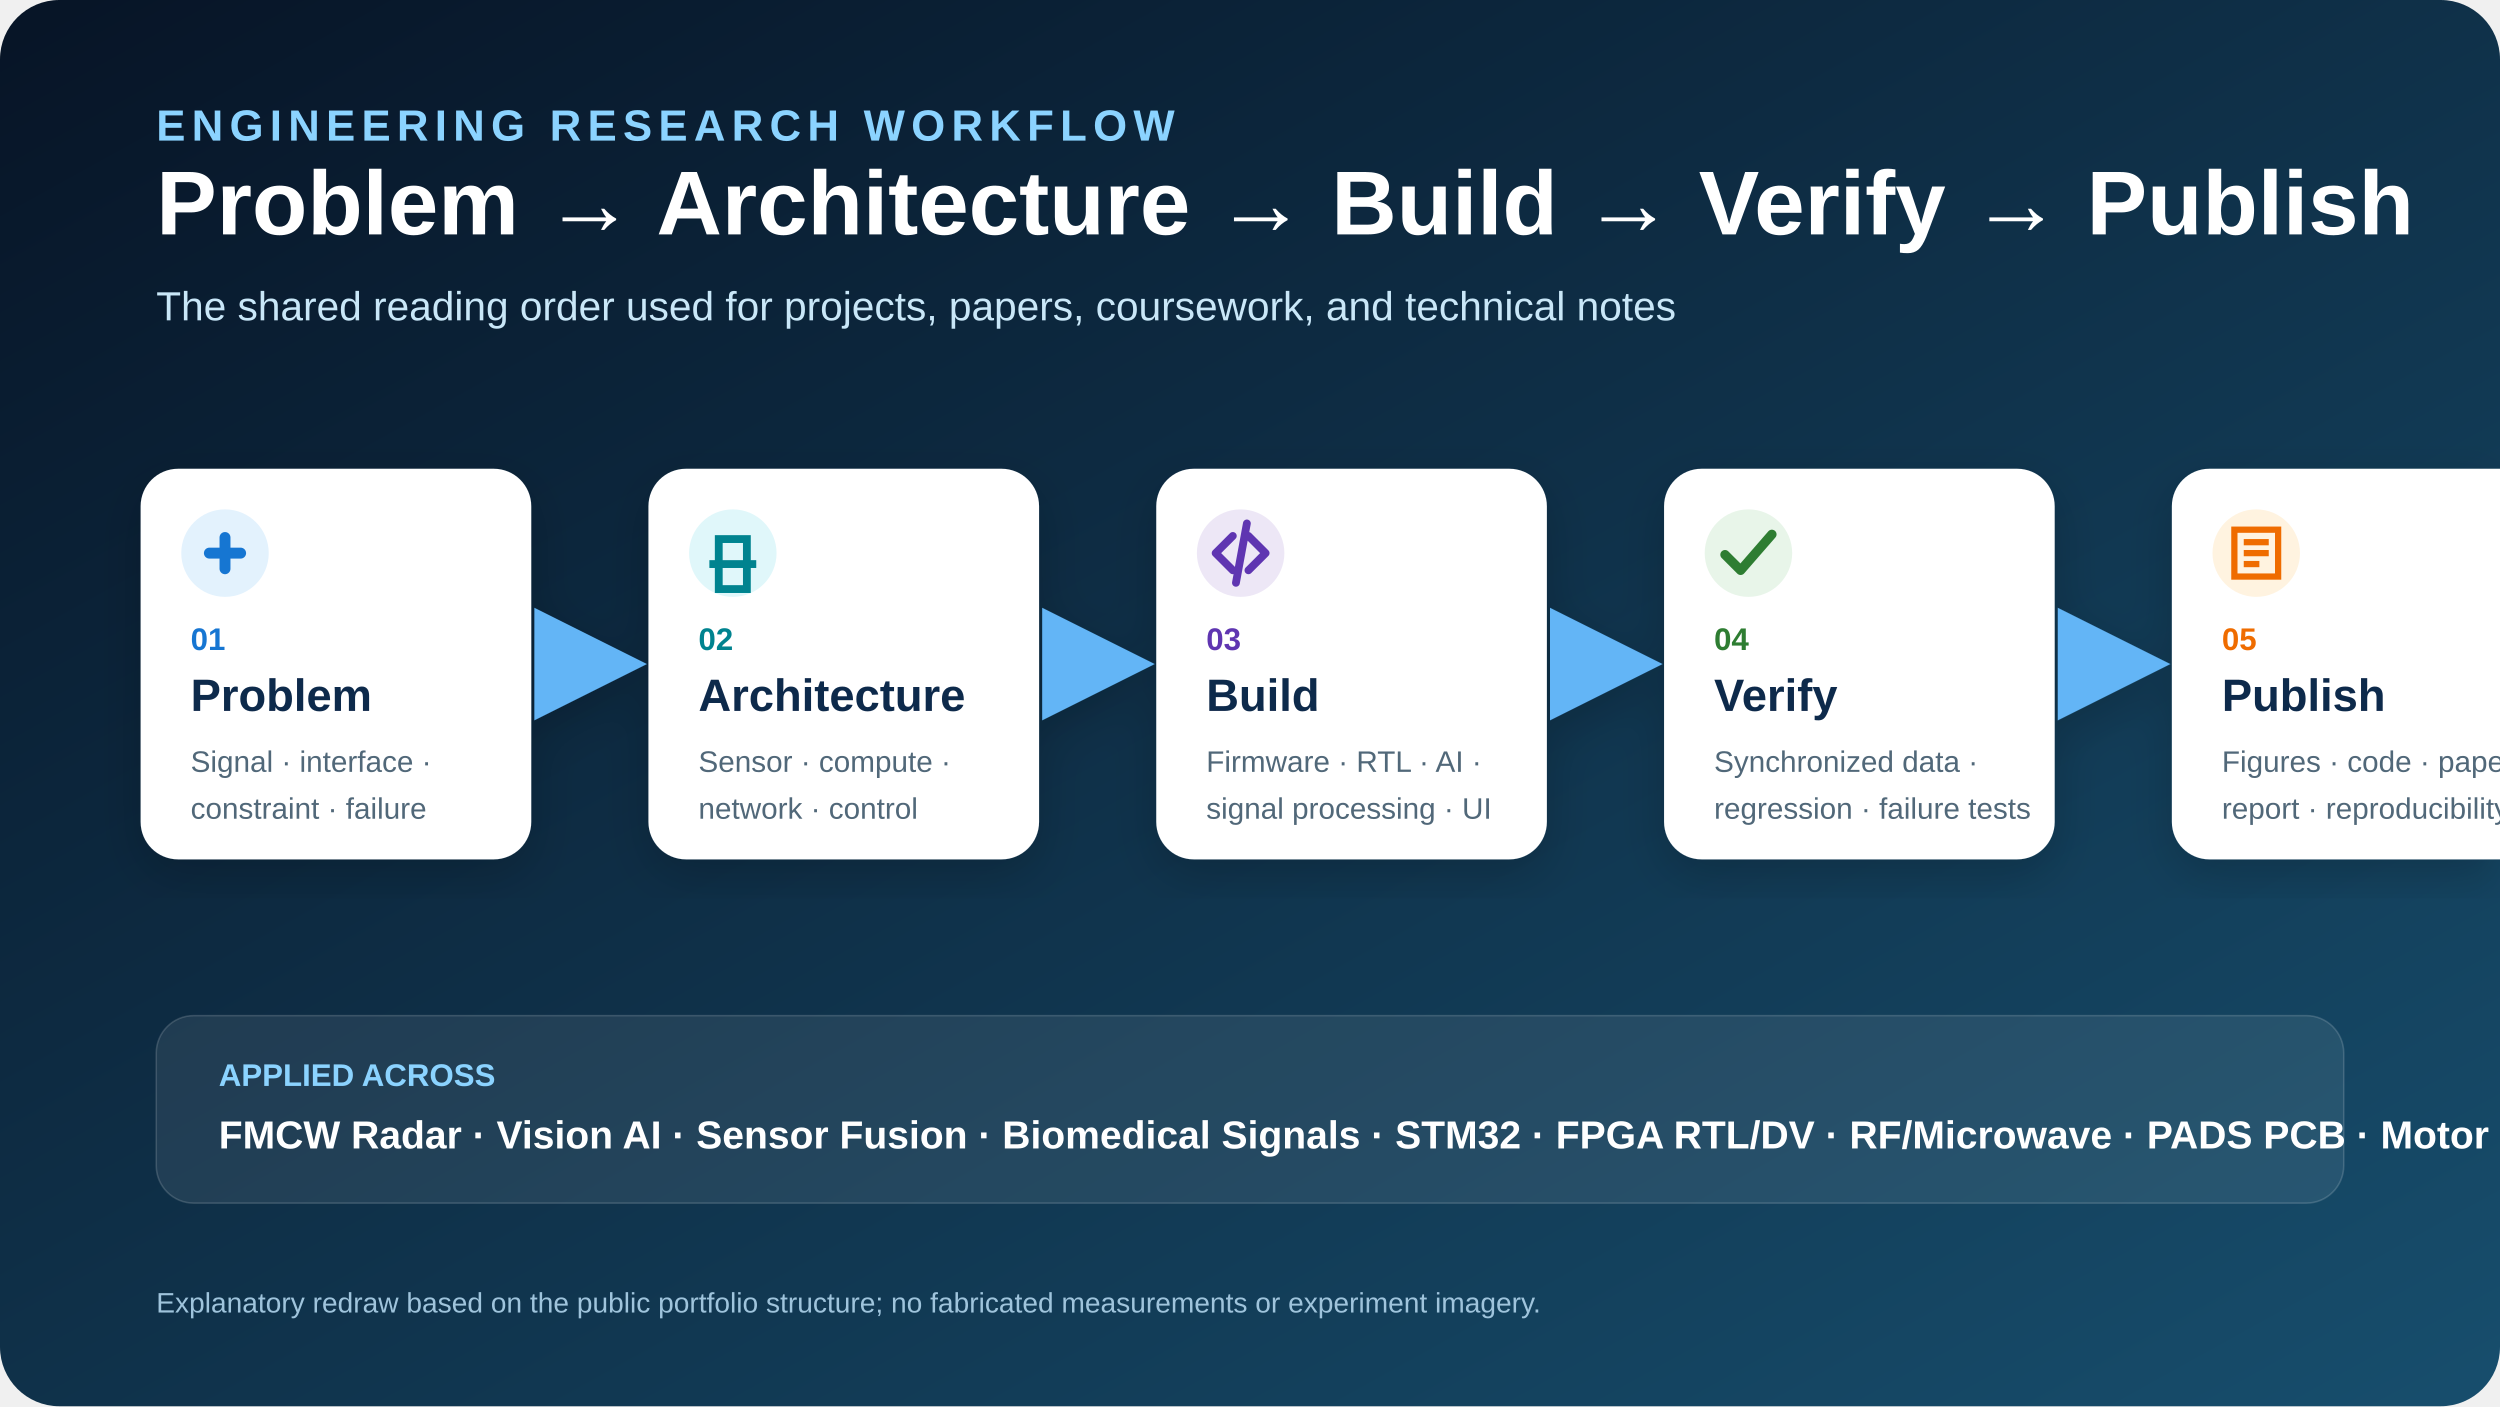
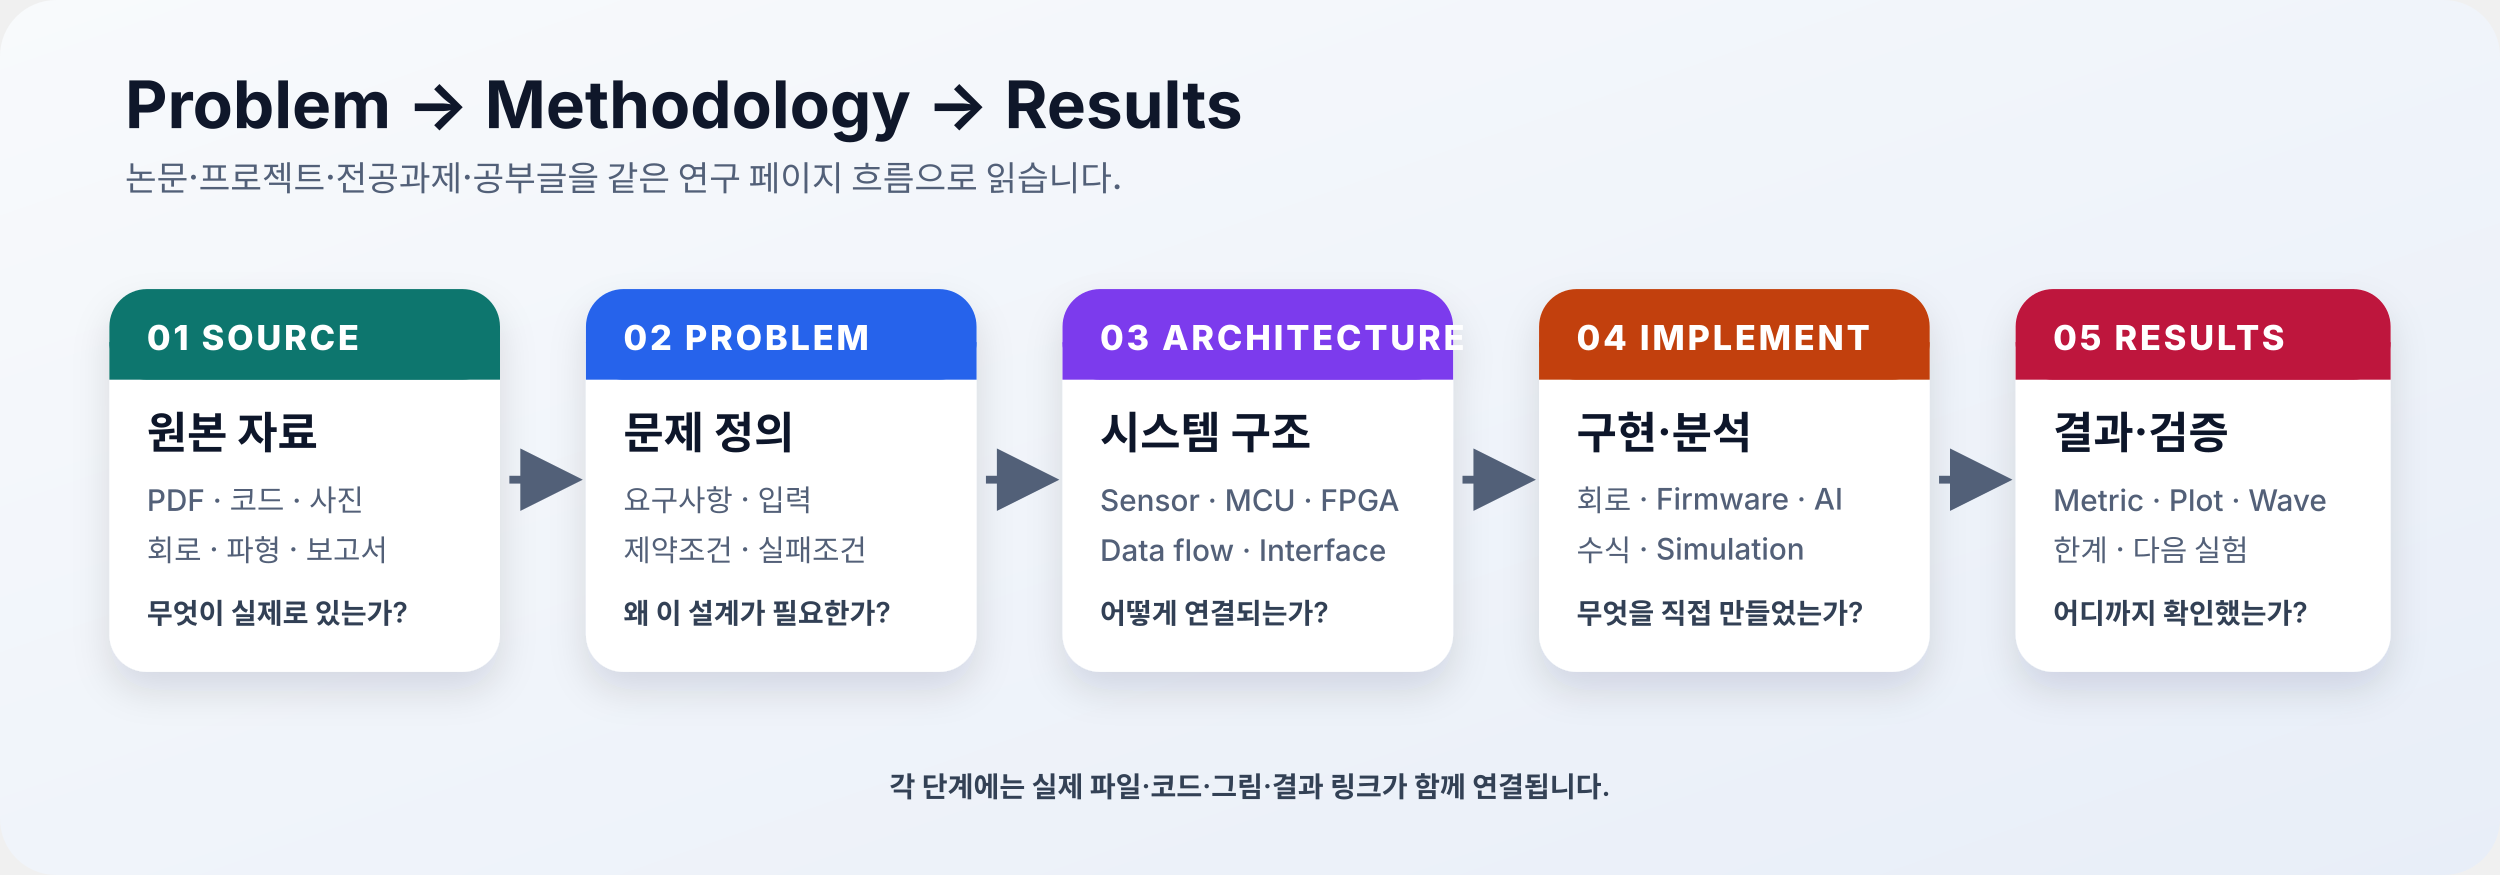
- <svg xmlns="http://www.w3.org/2000/svg" width="1600" height="900" viewBox="0 0 1600 900" role="img" aria-labelledby="title desc">
+ <svg xmlns="http://www.w3.org/2000/svg" viewBox="0 0 1600 560" role="img" aria-labelledby="title desc">
  <defs>
    <linearGradient id="bg" x1="0" y1="0" x2="1" y2="1">
-       <stop stop-color="#071426" />
-       <stop offset="1" stop-color="#174e6d" />
+       <stop offset="0" stop-color="#f8fafc" />
+       <stop offset="1" stop-color="#e8eef8" />
    </linearGradient>
-     <linearGradient id="accent" x1="0" y1="0" x2="1" y2="0">
-       <stop stop-color="#64b5f6" />
-       <stop offset="1" stop-color="#80deea" />
-     </linearGradient>
-     <filter id="shadow">
-       <feDropShadow dx="0" dy="10" stdDeviation="15" flood-opacity="0.18" />
+     <filter id="shadow" x="-20%" y="-20%" width="140%" height="140%">
+       <feDropShadow dx="0" dy="12" stdDeviation="12" flood-color="#0f172a" flood-opacity=".12" />
    </filter>
-     <marker id="arrow" markerWidth="12" markerHeight="12" refX="10" refY="6" orient="auto">
-       <path d="M0,0 L12,6 L0,12 z" fill="#64b5f6" />
+     <marker id="arrow" viewBox="0 0 10 10" refX="8" refY="5" markerWidth="8" markerHeight="8" orient="auto-start-reverse">
+       <path d="M0 0 10 5 0 10Z" fill="#526078" />
    </marker>
+     <style>
+       .title{font:700 42px system-ui,-apple-system,"Noto Sans KR",sans-serif;fill:#0f172a}
+       .subtitle{font:500 22px system-ui,-apple-system,"Noto Sans KR",sans-serif;fill:#526078}
+       .step{font:800 22px system-ui,-apple-system,"Noto Sans KR",sans-serif;fill:#fff;letter-spacing:.08em}
+       .label{font:700 28px system-ui,-apple-system,"Noto Sans KR",sans-serif;fill:#0f172a}
+       .body{font:500 19px system-ui,-apple-system,"Noto Sans KR",sans-serif;fill:#526078}
+       .footer{font:600 18px system-ui,-apple-system,"Noto Sans KR",sans-serif;fill:#334155}
+     </style>
  </defs>
-   <rect width="1600" height="900" rx="38" fill="url(#bg)" />
-   <text x="100" y="90" fill="#8bd3ff" font-family="Arial, sans-serif" font-size="28" font-weight="700" letter-spacing="4">ENGINEERING RESEARCH WORKFLOW</text>
-   <text x="100" y="150" fill="#fff" font-family="Arial, sans-serif" font-size="58" font-weight="800">Problem → Architecture → Build → Verify → Publish</text>
-   <text x="100" y="205" fill="#c9e7f8" font-family="Arial, sans-serif" font-size="26">The shared reading order used for projects, papers, coursework, and technical notes</text>
-   <g transform="translate(90 300)" filter="url(#shadow)">
-     <g transform="translate(0 0)">
-       <rect width="250" height="250" rx="24" fill="#fff" />
-       <circle cx="54" cy="54" r="28" fill="#e3f2fd" />
-       <path d="M44 54h20M54 44v20" stroke="#1976d2" stroke-width="7" stroke-linecap="round" />
-       <text x="32" y="116" fill="#1976d2" font-family="Arial" font-size="20" font-weight="800">01</text>
-       <text x="32" y="155" fill="#102b4c" font-family="Arial" font-size="29" font-weight="800">Problem</text>
-       <text x="32" y="194" fill="#516879" font-family="Arial" font-size="19">Signal · interface ·</text>
-       <text x="32" y="224" fill="#516879" font-family="Arial" font-size="19">constraint · failure</text>
+   <rect width="1600" height="560" rx="36" fill="url(#bg)" />
+   <text x="80" y="82" class="title">Problem → Methodology → Results</text>
+   <text x="80" y="122" class="subtitle">논문·프로젝트·전공과제·공부글을 같은 연구 페이지 흐름으로 읽습니다.</text>
+   <g filter="url(#shadow)">
+     <g transform="translate(70 185)">
+       <rect width="250" height="245" rx="24" fill="#fff" />
+       <rect width="250" height="58" rx="24" fill="#0f766e" />
+       <rect y="34" width="250" height="24" fill="#0f766e" />
+       <text x="24" y="39" class="step">01 SOURCE</text>
+       <text x="24" y="102" class="label">원본 자료</text>
+       <text x="24" y="142" class="body">PDF · 코드 · 사진</text>
+       <text x="24" y="174" class="body">회로 · 파형 · 보고서</text>
+       <text x="24" y="214" class="footer">무엇이 실제로 있는가?</text>
    </g>
-     <path d="M260 125h52" stroke="#64b5f6" stroke-width="6" marker-end="url(#arrow)" />
-     <g transform="translate(325 0)">
-       <rect width="250" height="250" rx="24" fill="#fff" />
-       <circle cx="54" cy="54" r="28" fill="#e0f7fa" />
-       <path d="M39 61h30M45 45h18v32H45z" fill="none" stroke="#00838f" stroke-width="5" />
-       <text x="32" y="116" fill="#00838f" font-family="Arial" font-size="20" font-weight="800">02</text>
-       <text x="32" y="155" fill="#102b4c" font-family="Arial" font-size="29" font-weight="800">Architecture</text>
-       <text x="32" y="194" fill="#516879" font-family="Arial" font-size="19">Sensor · compute ·</text>
-       <text x="32" y="224" fill="#516879" font-family="Arial" font-size="19">network · control</text>
+     <g transform="translate(375 185)">
+       <rect width="250" height="245" rx="24" fill="#fff" />
+       <rect width="250" height="58" rx="24" fill="#2563eb" />
+       <rect y="34" width="250" height="24" fill="#2563eb" />
+       <text x="24" y="39" class="step">02 PROBLEM</text>
+       <text x="24" y="102" class="label">문제 정의</text>
+       <text x="24" y="142" class="body">요구사항 · 입력</text>
+       <text x="24" y="174" class="body">제약조건 · 실패조건</text>
+       <text x="24" y="214" class="footer">왜 이 설계가 필요한가?</text>
    </g>
-     <path d="M585 125h52" stroke="#64b5f6" stroke-width="6" marker-end="url(#arrow)" />
-     <g transform="translate(650 0)">
-       <rect width="250" height="250" rx="24" fill="#fff" />
-       <circle cx="54" cy="54" r="28" fill="#ede7f6" />
-       <path d="M38 54 49 43M38 54l11 11M70 54 59 43M70 54 59 65M51 73l7-38" fill="none" stroke="#5e35b1" stroke-width="5" stroke-linecap="round" />
-       <text x="32" y="116" fill="#5e35b1" font-family="Arial" font-size="20" font-weight="800">03</text>
-       <text x="32" y="155" fill="#102b4c" font-family="Arial" font-size="29" font-weight="800">Build</text>
-       <text x="32" y="194" fill="#516879" font-family="Arial" font-size="19">Firmware · RTL · AI ·</text>
-       <text x="32" y="224" fill="#516879" font-family="Arial" font-size="19">signal processing · UI</text>
+     <g transform="translate(680 185)">
+       <rect width="250" height="245" rx="24" fill="#fff" />
+       <rect width="250" height="58" rx="24" fill="#7c3aed" />
+       <rect y="34" width="250" height="24" fill="#7c3aed" />
+       <text x="24" y="39" class="step">03 ARCHITECTURE</text>
+       <text x="24" y="102" class="label">시스템 구조</text>
+       <text x="24" y="142" class="body">Sensor · MCU · FPGA</text>
+       <text x="24" y="174" class="body">Data flow · Interface</text>
+       <text x="24" y="214" class="footer">어떻게 연결되는가?</text>
    </g>
-     <path d="M910 125h52" stroke="#64b5f6" stroke-width="6" marker-end="url(#arrow)" />
-     <g transform="translate(975 0)">
-       <rect width="250" height="250" rx="24" fill="#fff" />
-       <circle cx="54" cy="54" r="28" fill="#e8f5e9" />
-       <path d="m39 55 10 10 20-23" fill="none" stroke="#2e7d32" stroke-width="6" stroke-linecap="round" stroke-linejoin="round" />
-       <text x="32" y="116" fill="#2e7d32" font-family="Arial" font-size="20" font-weight="800">04</text>
-       <text x="32" y="155" fill="#102b4c" font-family="Arial" font-size="29" font-weight="800">Verify</text>
-       <text x="32" y="194" fill="#516879" font-family="Arial" font-size="19">Synchronized data ·</text>
-       <text x="32" y="224" fill="#516879" font-family="Arial" font-size="19">regression · failure tests</text>
+     <g transform="translate(985 185)">
+       <rect width="250" height="245" rx="24" fill="#fff" />
+       <rect width="250" height="58" rx="24" fill="#c2410c" />
+       <rect y="34" width="250" height="24" fill="#c2410c" />
+       <text x="24" y="39" class="step">04 IMPLEMENT</text>
+       <text x="24" y="102" class="label">구현·분석</text>
+       <text x="24" y="142" class="body">회로 · Firmware · AI</text>
+       <text x="24" y="174" class="body">수식 · Simulation</text>
+       <text x="24" y="214" class="footer">무엇을 직접 만들었는가?</text>
    </g>
-     <path d="M1235 125h52" stroke="#64b5f6" stroke-width="6" marker-end="url(#arrow)" />
-     <g transform="translate(1300 0)">
-       <rect width="250" height="250" rx="24" fill="#fff" />
-       <circle cx="54" cy="54" r="28" fill="#fff3e0" />
-       <path d="M40 39h28v30H40zM46 47h16M46 54h16M46 61h10" fill="none" stroke="#ef6c00" stroke-width="4" />
-       <text x="32" y="116" fill="#ef6c00" font-family="Arial" font-size="20" font-weight="800">05</text>
-       <text x="32" y="155" fill="#102b4c" font-family="Arial" font-size="29" font-weight="800">Publish</text>
-       <text x="32" y="194" fill="#516879" font-family="Arial" font-size="19">Figures · code · paper ·</text>
-       <text x="32" y="224" fill="#516879" font-family="Arial" font-size="19">report · reproducibility</text>
+     <g transform="translate(1290 185)">
+       <rect width="240" height="245" rx="24" fill="#fff" />
+       <rect width="240" height="58" rx="24" fill="#be123c" />
+       <rect y="34" width="240" height="24" fill="#be123c" />
+       <text x="24" y="39" class="step">05 RESULTS</text>
+       <text x="24" y="102" class="label">결과·검증</text>
+       <text x="24" y="142" class="body">Metric · Plot · Wave</text>
+       <text x="24" y="174" class="body">한계 · 다음 실험</text>
+       <text x="24" y="214" class="footer">어디까지 확인했는가?</text>
    </g>
  </g>
-   <g transform="translate(100 650)">
-     <rect width="1400" height="120" rx="24" fill="#ffffff" fill-opacity="0.08" stroke="#ffffff" stroke-opacity="0.16" />
-     <text x="40" y="45" fill="#8bd3ff" font-family="Arial" font-size="20" font-weight="800">APPLIED ACROSS</text>
-     <text x="40" y="85" fill="#fff" font-family="Arial" font-size="25" font-weight="700">FMCW Radar · Vision AI · Sensor Fusion · Biomedical Signals · STM32 · FPGA RTL/DV · RF/Microwave · PADS PCB · Motor Control</text>
+   <g fill="none" stroke="#526078" stroke-width="5" marker-end="url(#arrow)">
+     <path d="M326 307H365" />
+     <path d="M631 307H670" />
+     <path d="M936 307H975" />
+     <path d="M1241 307H1280" />
  </g>
-   <text x="100" y="840" fill="#9fc4dc" font-family="Arial" font-size="18">Explanatory redraw based on the public portfolio structure; no fabricated measurements or experiment imagery.</text>
+   <text x="800" y="510" text-anchor="middle" class="footer">각 단계에는 실제 파일·코드·그림·결과 링크가 함께 연결됩니다.</text>
</svg>
